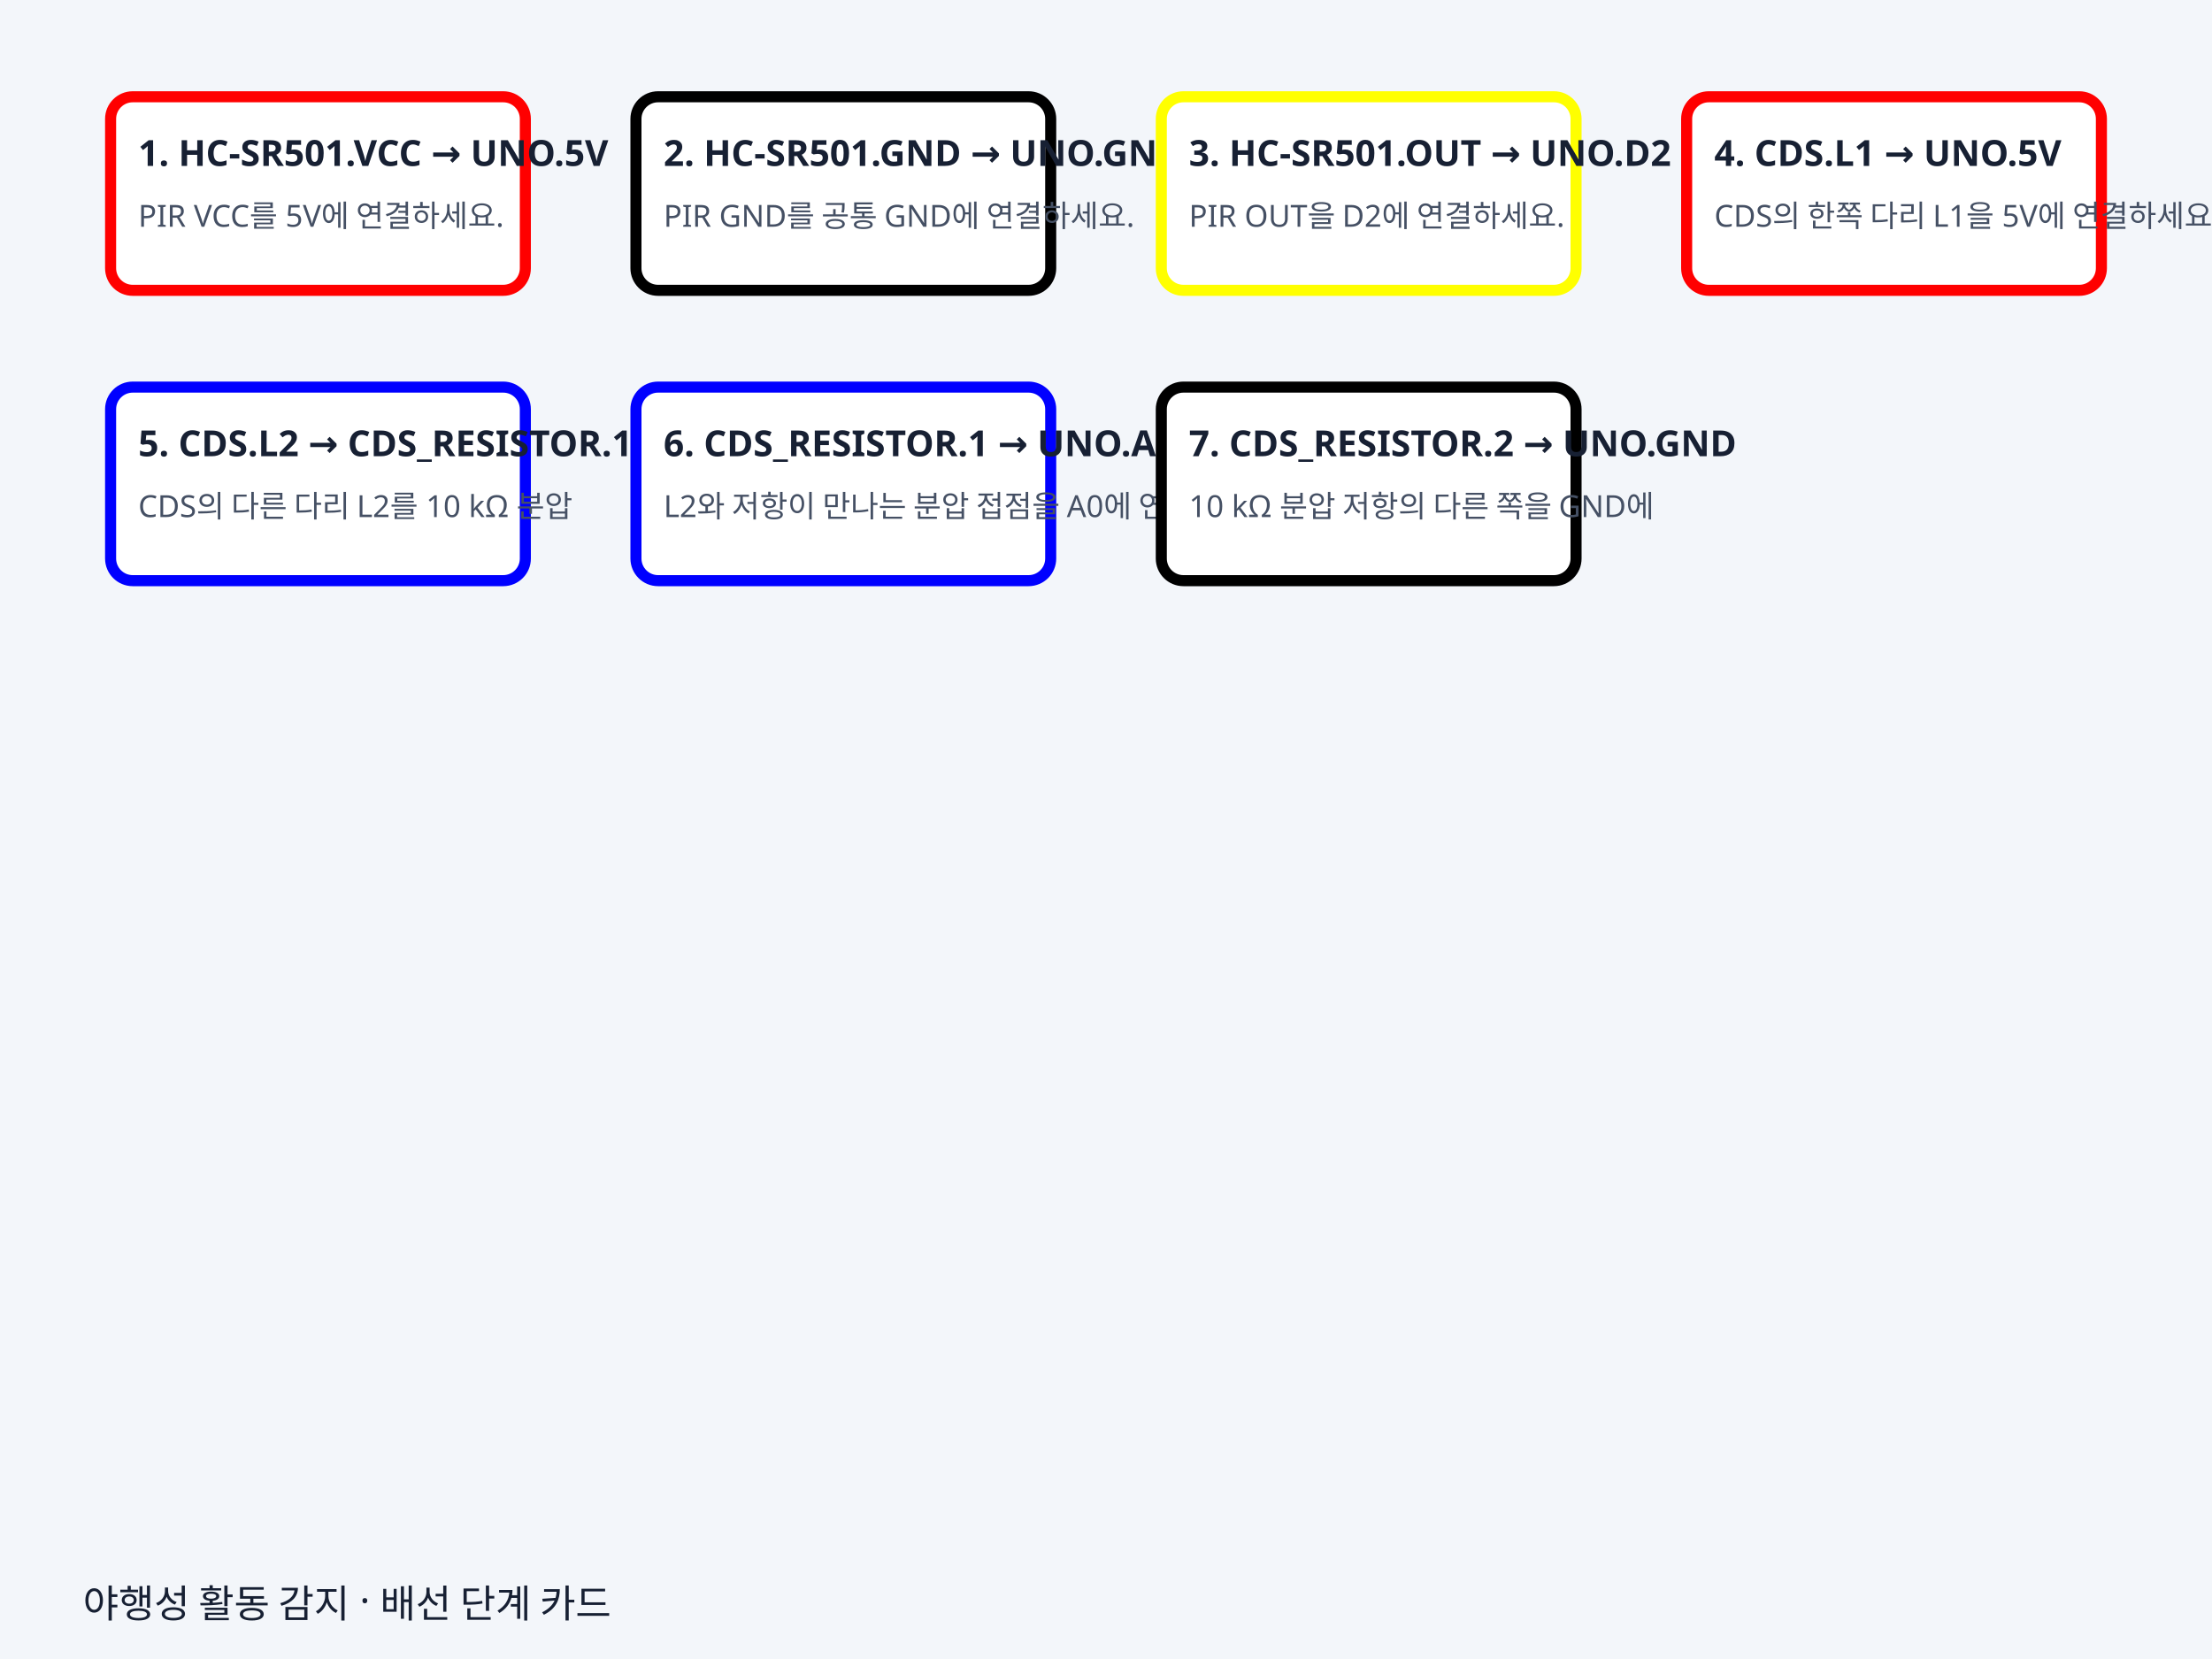
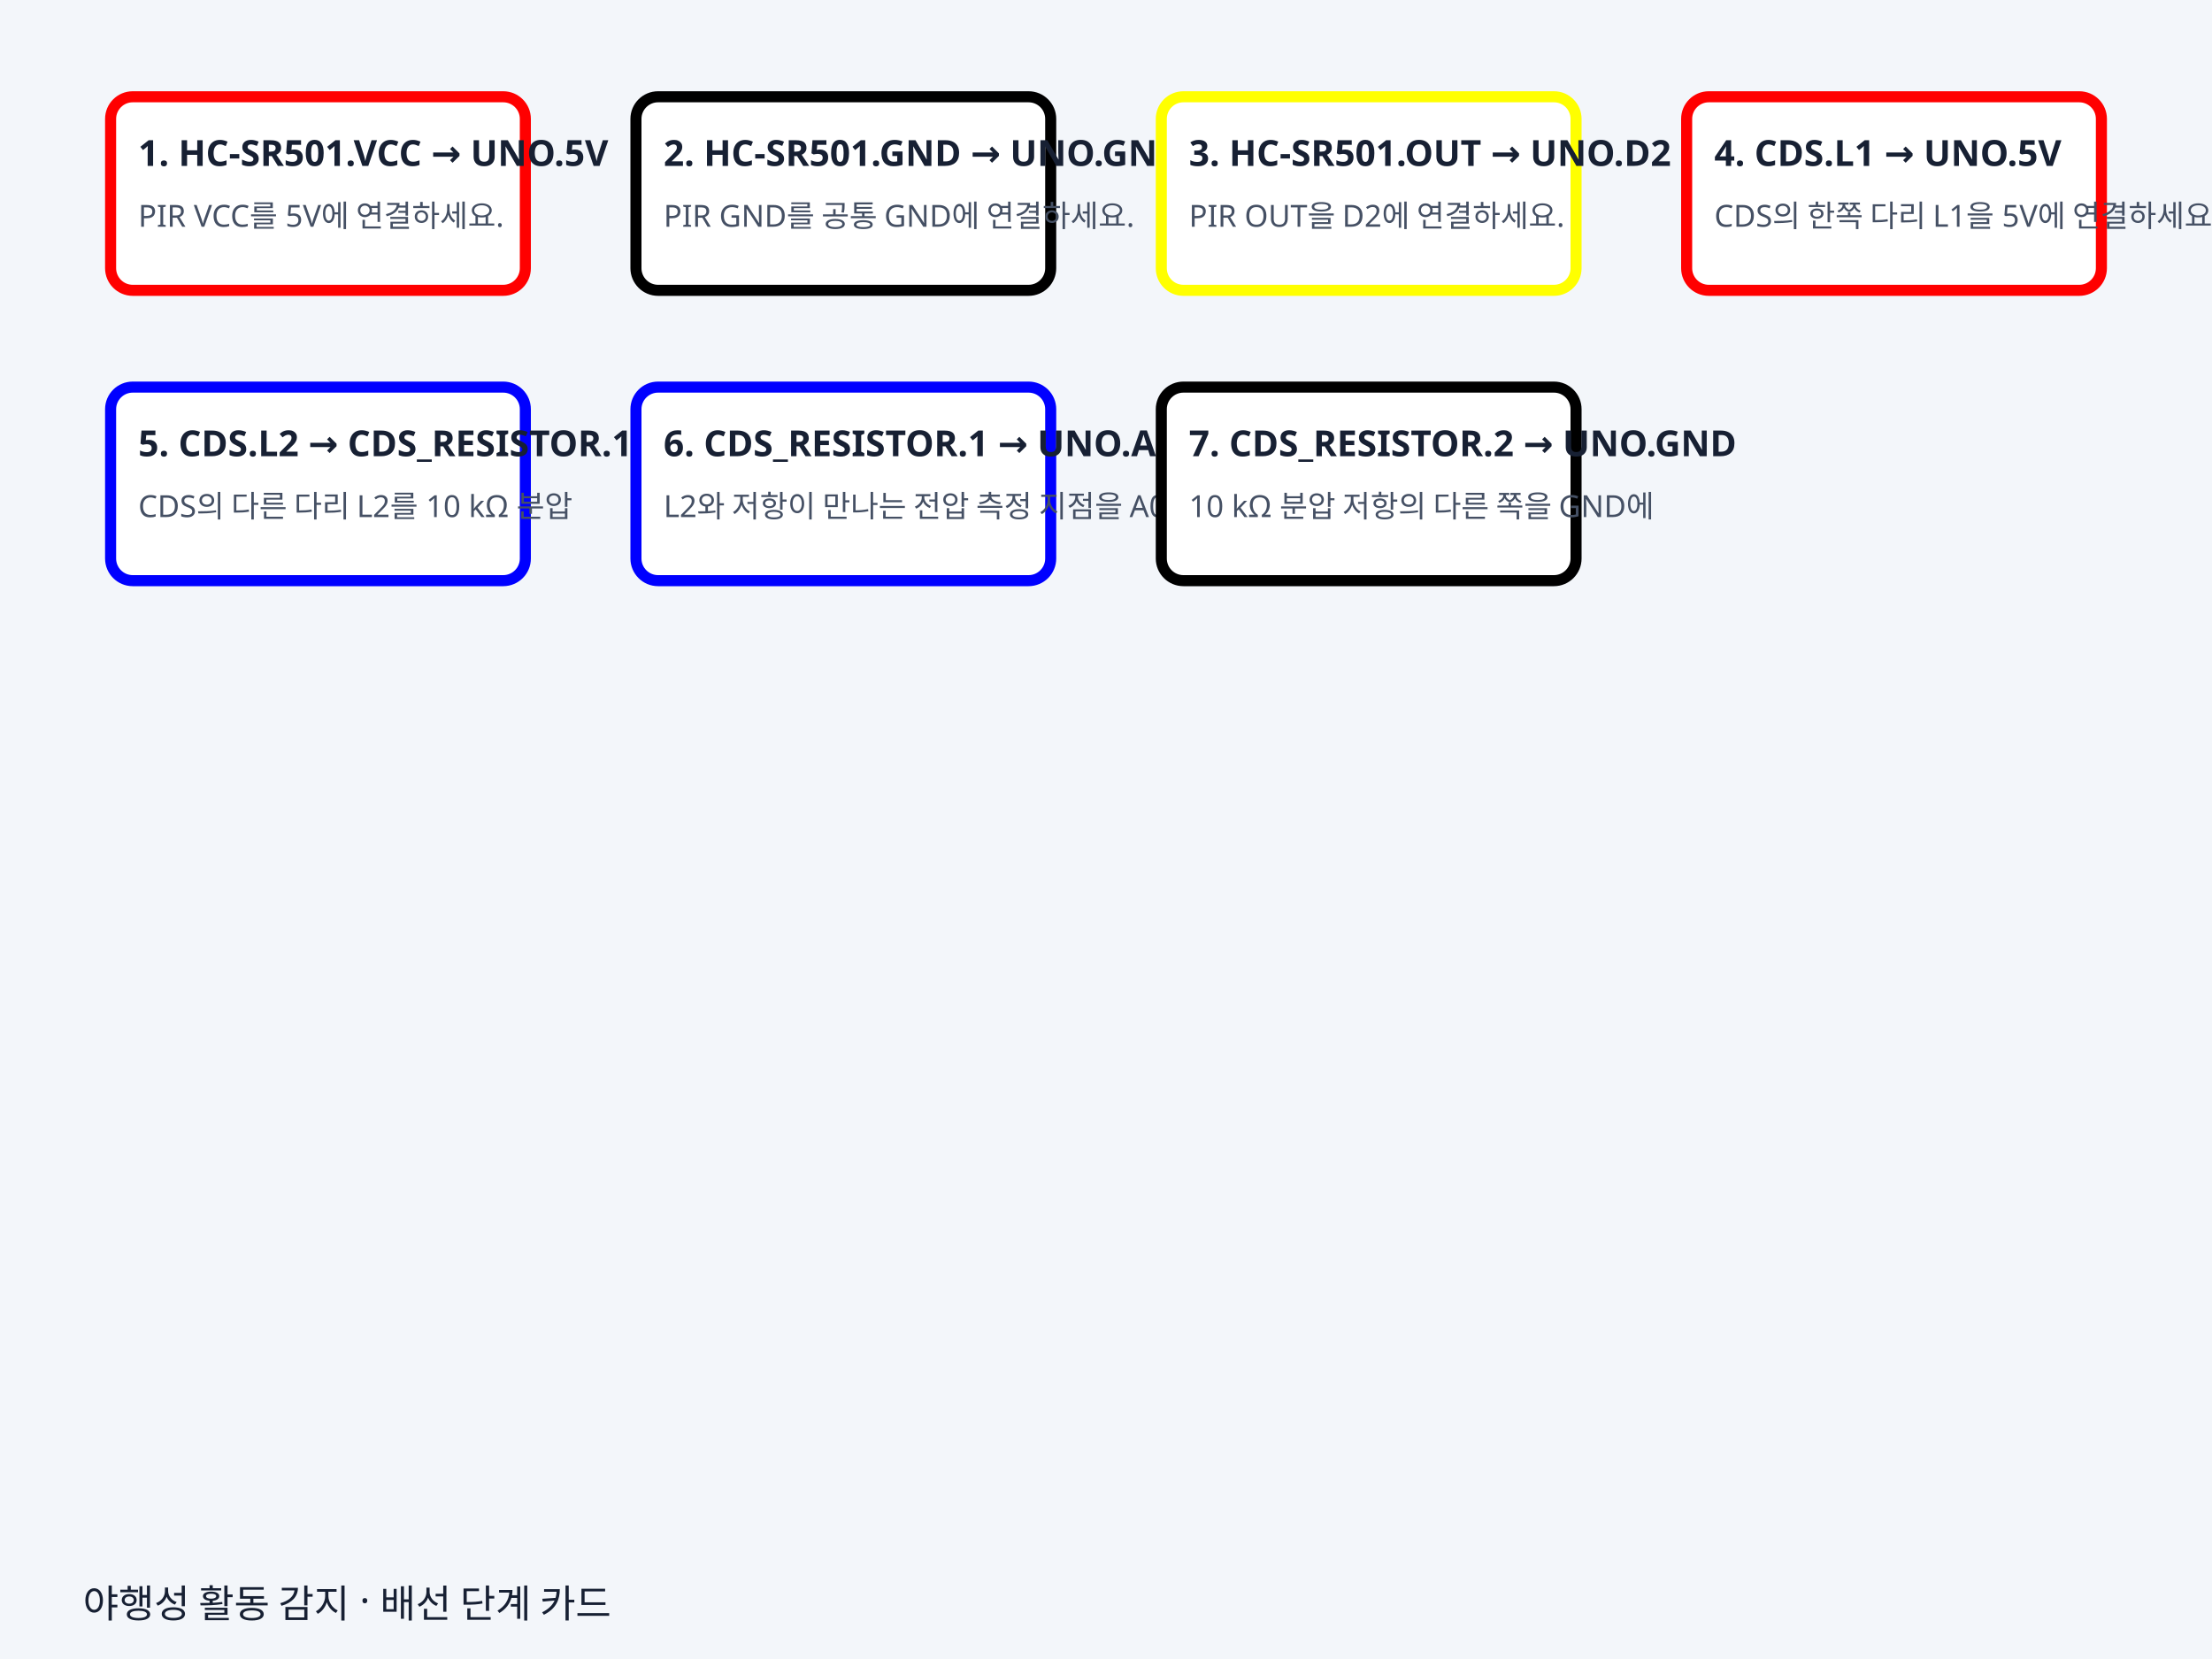
<svg xmlns="http://www.w3.org/2000/svg" width="800" height="600" viewBox="0 0 800 600">
  <rect width="100%" height="100%" fill="#f3f6fa" />
  <text x="30" y="585" font-family="sans-serif" font-size="14" fill="#172033">야행성 활동 감지 · 배선 단계 카드</text>
  <g>
    <rect x="40" y="35" width="150" height="70" rx="8" fill="#ffffff" stroke="red" stroke-width="4" />
    <text x="50" y="60" font-family="sans-serif" font-size="13" font-weight="700" fill="#172033">1. HC-SR501.VCC → UNO.5V</text>
    <text x="50" y="82" font-family="sans-serif" font-size="11" fill="#455064">PIR VCC를 5V에 연결하세요.</text>
  </g>
  <g>
    <rect x="230" y="35" width="150" height="70" rx="8" fill="#ffffff" stroke="black" stroke-width="4" />
    <text x="240" y="60" font-family="sans-serif" font-size="13" font-weight="700" fill="#172033">2. HC-SR501.GND → UNO.GND</text>
    <text x="240" y="82" font-family="sans-serif" font-size="11" fill="#455064">PIR GND를 공통 GND에 연결하세요.</text>
  </g>
  <g>
    <rect x="420" y="35" width="150" height="70" rx="8" fill="#ffffff" stroke="yellow" stroke-width="4" />
    <text x="430" y="60" font-family="sans-serif" font-size="13" font-weight="700" fill="#172033">3. HC-SR501.OUT → UNO.D2</text>
    <text x="430" y="82" font-family="sans-serif" font-size="11" fill="#455064">PIR OUT을 D2에 연결하세요.</text>
  </g>
  <g>
    <rect x="610" y="35" width="150" height="70" rx="8" fill="#ffffff" stroke="red" stroke-width="4" />
    <text x="620" y="60" font-family="sans-serif" font-size="13" font-weight="700" fill="#172033">4. CDS.L1 → UNO.5V</text>
    <text x="620" y="82" font-family="sans-serif" font-size="11" fill="#455064">CDS의 한쪽 다리 L1을 5V에 연결하세요</text>
  </g>
  <g>
    <rect x="40" y="140" width="150" height="70" rx="8" fill="#ffffff" stroke="blue" stroke-width="4" />
    <text x="50" y="165" font-family="sans-serif" font-size="13" font-weight="700" fill="#172033">5. CDS.L2 → CDS_RESISTOR.1</text>
    <text x="50" y="187" font-family="sans-serif" font-size="11" fill="#455064">CDS의 다른 다리 L2를 10 kΩ 분압 </text>
  </g>
  <g>
    <rect x="230" y="140" width="150" height="70" rx="8" fill="#ffffff" stroke="blue" stroke-width="4" />
    <text x="240" y="165" font-family="sans-serif" font-size="13" font-weight="700" fill="#172033">6. CDS_RESISTOR.1 → UNO.A0</text>
-     <text x="240" y="187" font-family="sans-serif" font-size="11" fill="#455064">L2와 저항이 만나는 분압 접점을 A0에 연</text>
+     <text x="240" y="187" font-family="sans-serif" font-size="11" fill="#455064">L2와 저항이 만나는 전압 측정 지점을 A0</text>
  </g>
  <g>
    <rect x="420" y="140" width="150" height="70" rx="8" fill="#ffffff" stroke="black" stroke-width="4" />
    <text x="430" y="165" font-family="sans-serif" font-size="13" font-weight="700" fill="#172033">7. CDS_RESISTOR.2 → UNO.GND</text>
    <text x="430" y="187" font-family="sans-serif" font-size="11" fill="#455064">10 kΩ 분압 저항의 다른 쪽을 GND에 </text>
  </g>
</svg>
